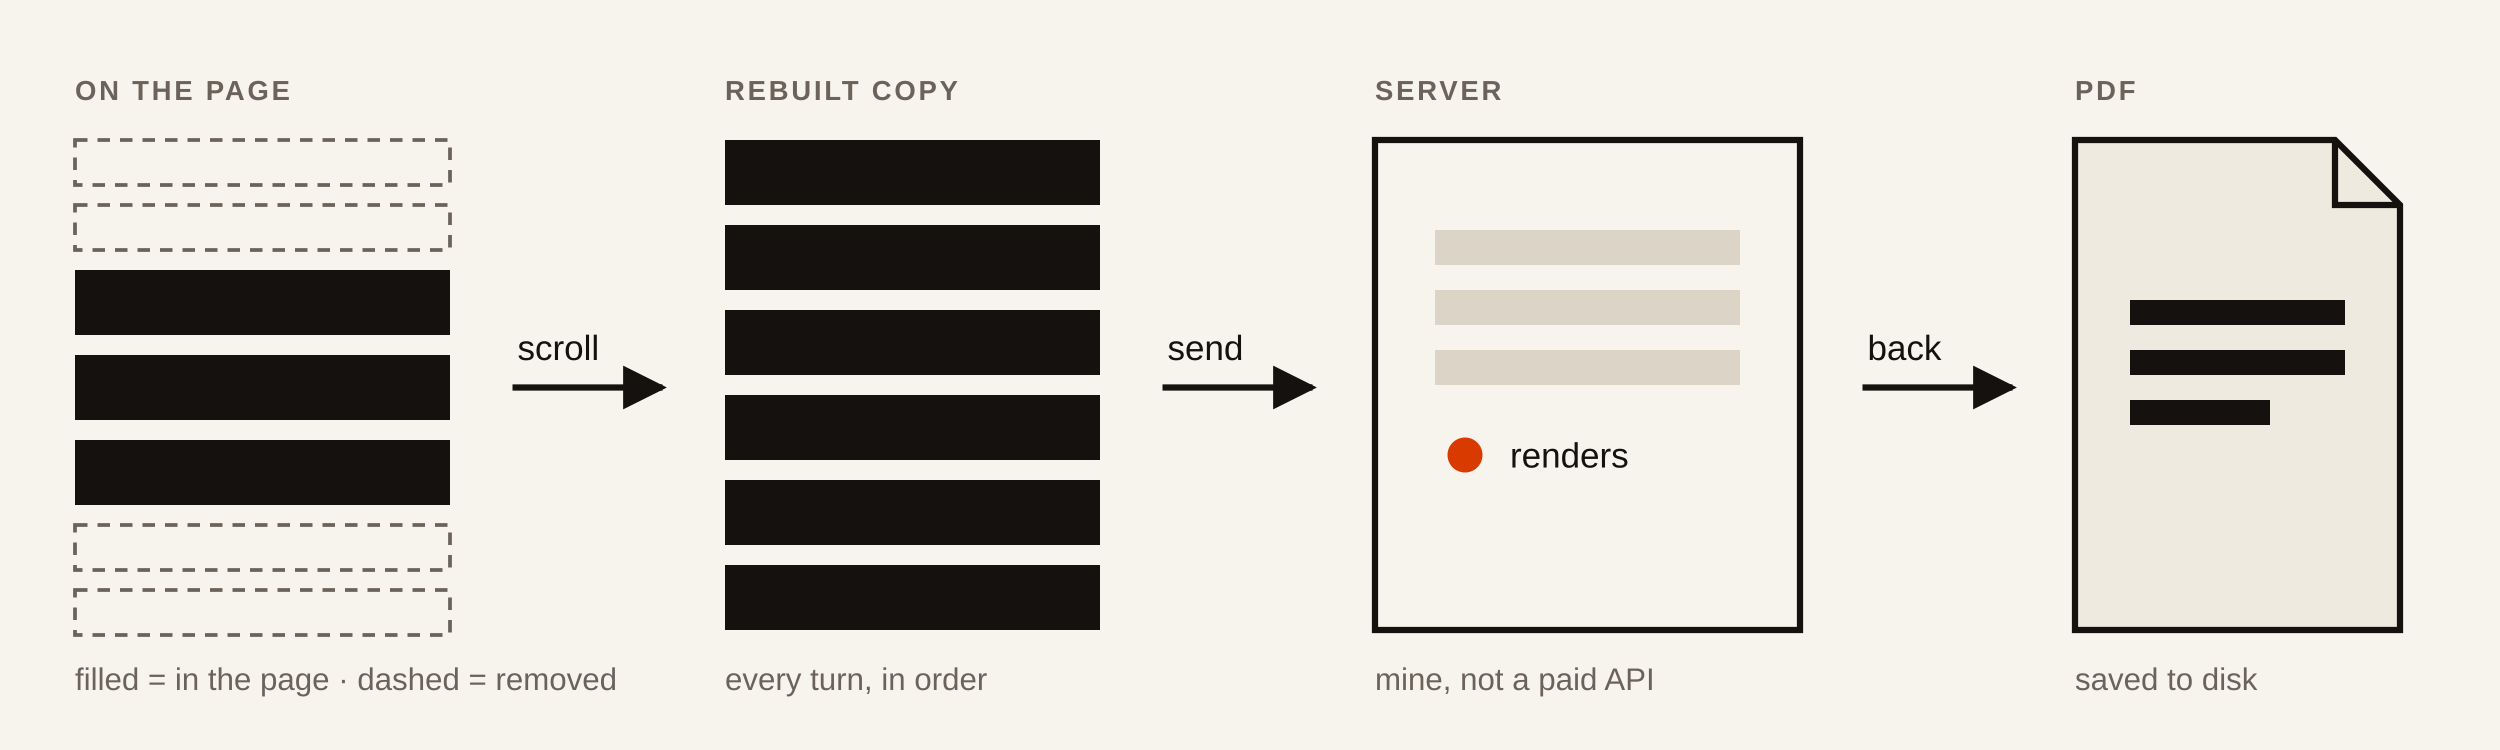
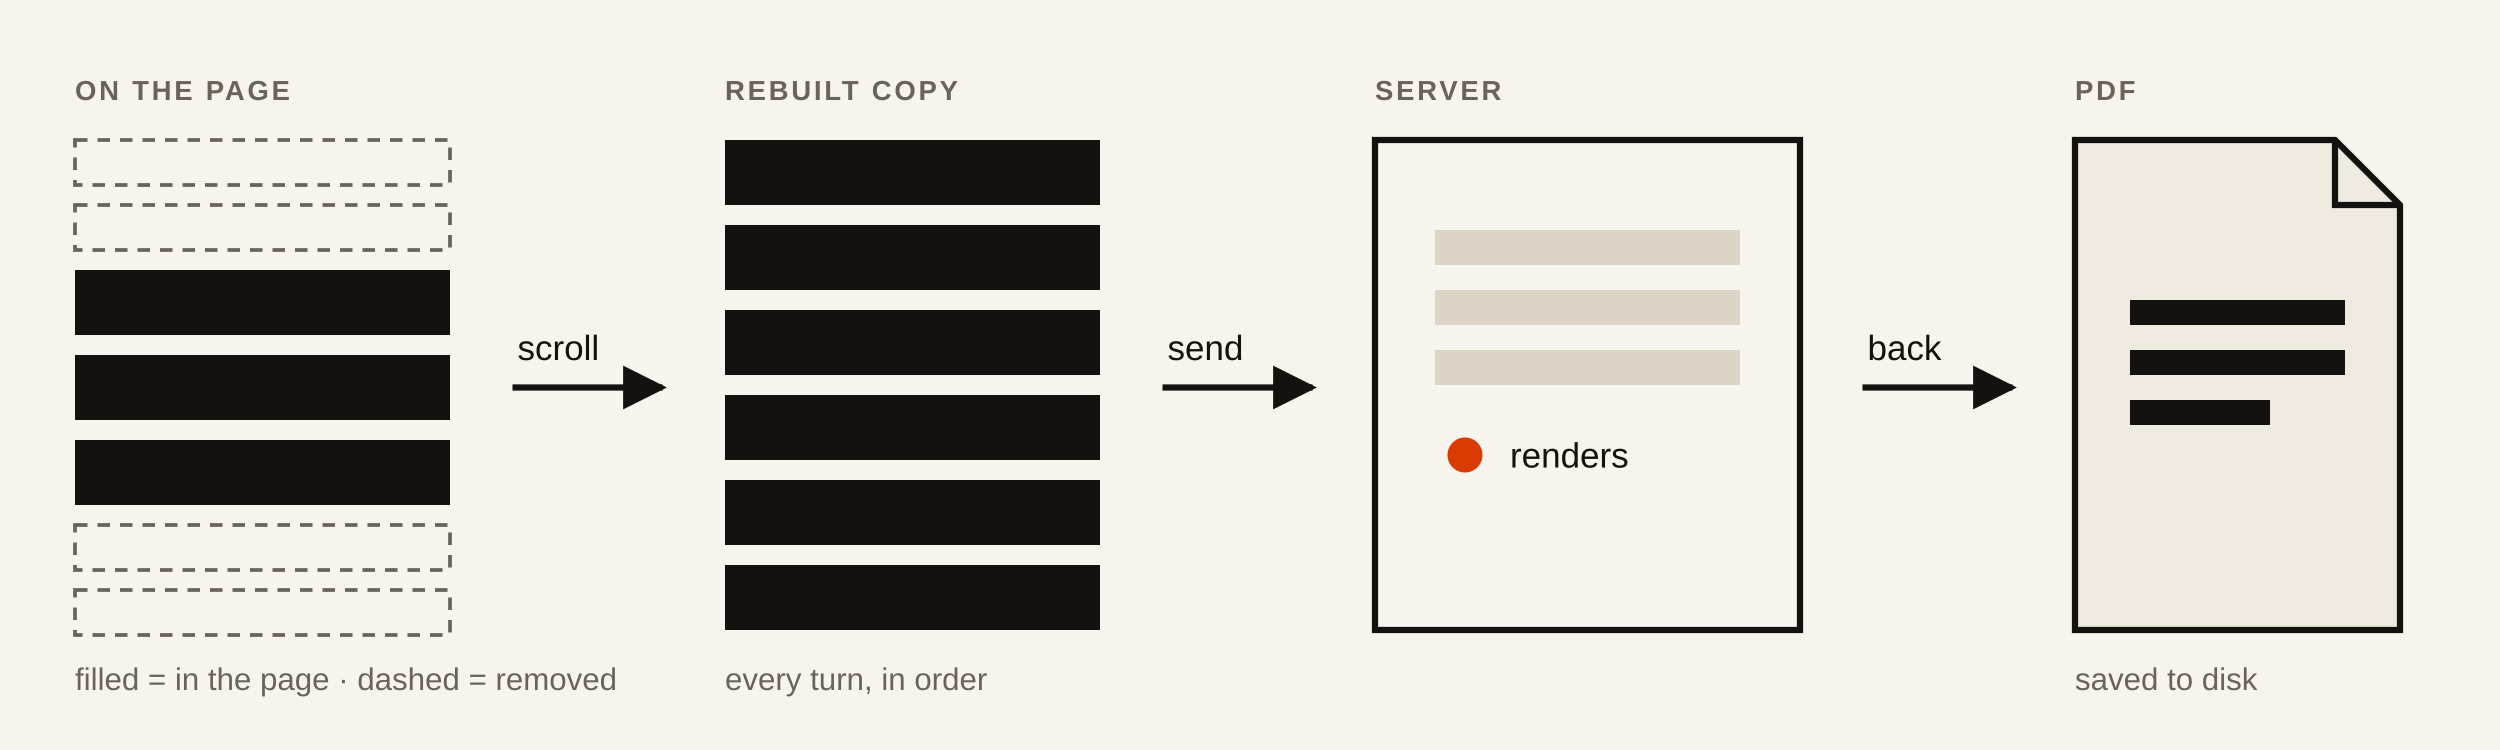
<svg xmlns="http://www.w3.org/2000/svg" viewBox="0 0 1000 300" width="1000" height="300" font-family="-apple-system, BlinkMacSystemFont, 'Helvetica Neue', Arial, sans-serif">
  <style>
  .lbl{font-size:14px;fill:#14110E}
  .sub{font-size:12.5px;fill:#6B635A}
  .cap{font-size:11px;fill:#6B635A;letter-spacing:.1em;font-weight:600}
</style>
  <rect fill="#F7F4EE" width="1000" height="300" />
  <text class="cap" x="30" y="40">ON THE PAGE</text>
  <g>
    <rect x="30" y="56" width="150" height="18" fill="none" stroke="#6B635A" stroke-width="1.5" stroke-dasharray="5 4" />
    <rect x="30" y="82" width="150" height="18" fill="none" stroke="#6B635A" stroke-width="1.5" stroke-dasharray="5 4" />
    <rect x="30" y="108" width="150" height="26" fill="#14110E" />
    <rect x="30" y="142" width="150" height="26" fill="#14110E" />
    <rect x="30" y="176" width="150" height="26" fill="#14110E" />
    <rect x="30" y="210" width="150" height="18" fill="none" stroke="#6B635A" stroke-width="1.5" stroke-dasharray="5 4" />
    <rect x="30" y="236" width="150" height="18" fill="none" stroke="#6B635A" stroke-width="1.5" stroke-dasharray="5 4" />
  </g>
  <text class="sub" x="30" y="276">filled = in the page · dashed = removed</text>
  <path d="M205 155 H265" stroke="#14110E" stroke-width="2.5" fill="none" marker-end="url(#a)" />
  <text class="lbl" x="207" y="144">scroll</text>
  <text class="cap" x="290" y="40">REBUILT COPY</text>
  <g>
    <rect x="290" y="56" width="150" height="26" fill="#14110E" />
    <rect x="290" y="90" width="150" height="26" fill="#14110E" />
    <rect x="290" y="124" width="150" height="26" fill="#14110E" />
    <rect x="290" y="158" width="150" height="26" fill="#14110E" />
    <rect x="290" y="192" width="150" height="26" fill="#14110E" />
    <rect x="290" y="226" width="150" height="26" fill="#14110E" />
  </g>
  <text class="sub" x="290" y="276">every turn, in order</text>
  <path d="M465 155 H525" stroke="#14110E" stroke-width="2.5" fill="none" marker-end="url(#a)" />
  <text class="lbl" x="467" y="144">send</text>
  <text class="cap" x="550" y="40">SERVER</text>
  <rect x="550" y="56" width="170" height="196" fill="none" stroke="#14110E" stroke-width="2.5" />
  <rect x="574" y="92" width="122" height="14" fill="#DBD4C7" />
  <rect x="574" y="116" width="122" height="14" fill="#DBD4C7" />
  <rect x="574" y="140" width="122" height="14" fill="#DBD4C7" />
  <circle cx="586" cy="182" r="7" fill="#D93A00" />
  <text class="lbl" x="604" y="187">renders</text>
-   <text class="sub" x="550" y="276">mine, not a paid API</text>
  <path d="M745 155 H805" stroke="#14110E" stroke-width="2.5" fill="none" marker-end="url(#a)" />
  <text class="lbl" x="747" y="144">back</text>
  <text class="cap" x="830" y="40">PDF</text>
  <path d="M830 56 h104 l26 26 v170 h-130 z" fill="#EFEAE0" stroke="#14110E" stroke-width="2.5" />
  <path d="M934 56 v26 h26" fill="none" stroke="#14110E" stroke-width="2.5" />
  <rect x="852" y="120" width="86" height="10" fill="#14110E" />
  <rect x="852" y="140" width="86" height="10" fill="#14110E" />
  <rect x="852" y="160" width="56" height="10" fill="#14110E" />
  <text class="sub" x="830" y="276">saved to disk</text>
  <defs>
    <marker id="a" viewBox="0 0 10 10" refX="9" refY="5" markerWidth="7" markerHeight="7" orient="auto">
      <path d="M0 0 L10 5 L0 10 z" fill="#14110E" />
    </marker>
  </defs>
</svg>
